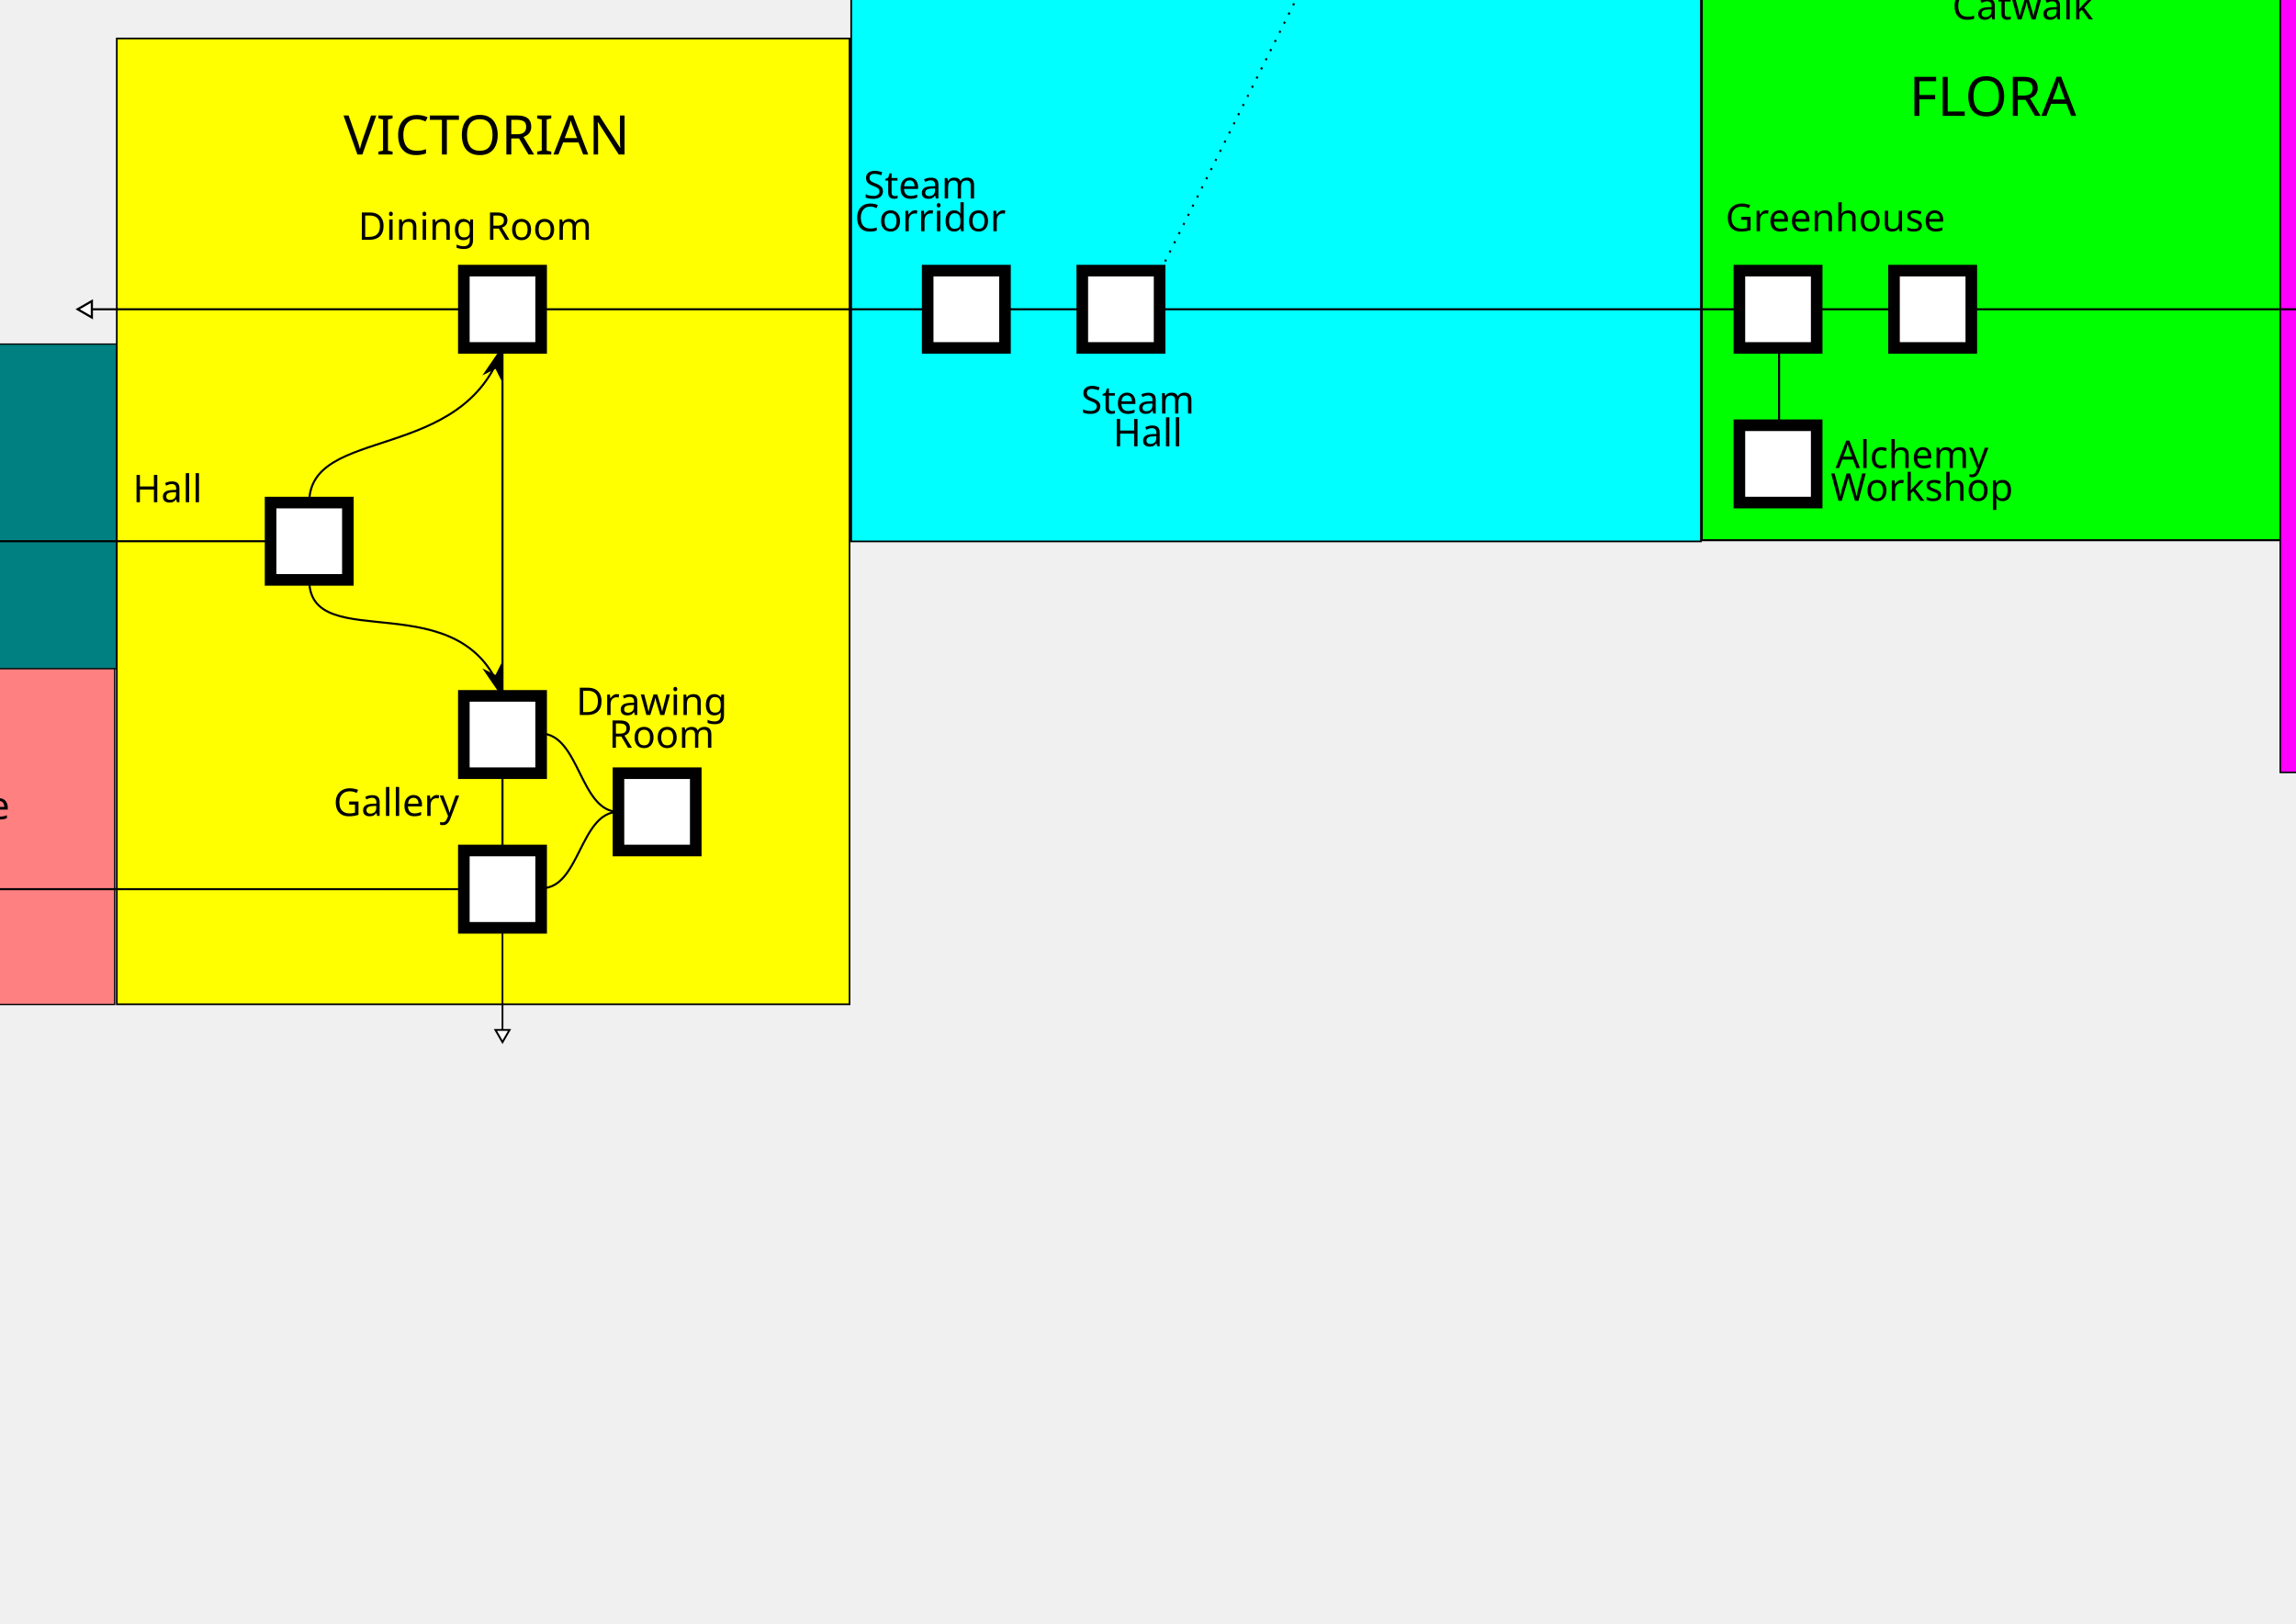
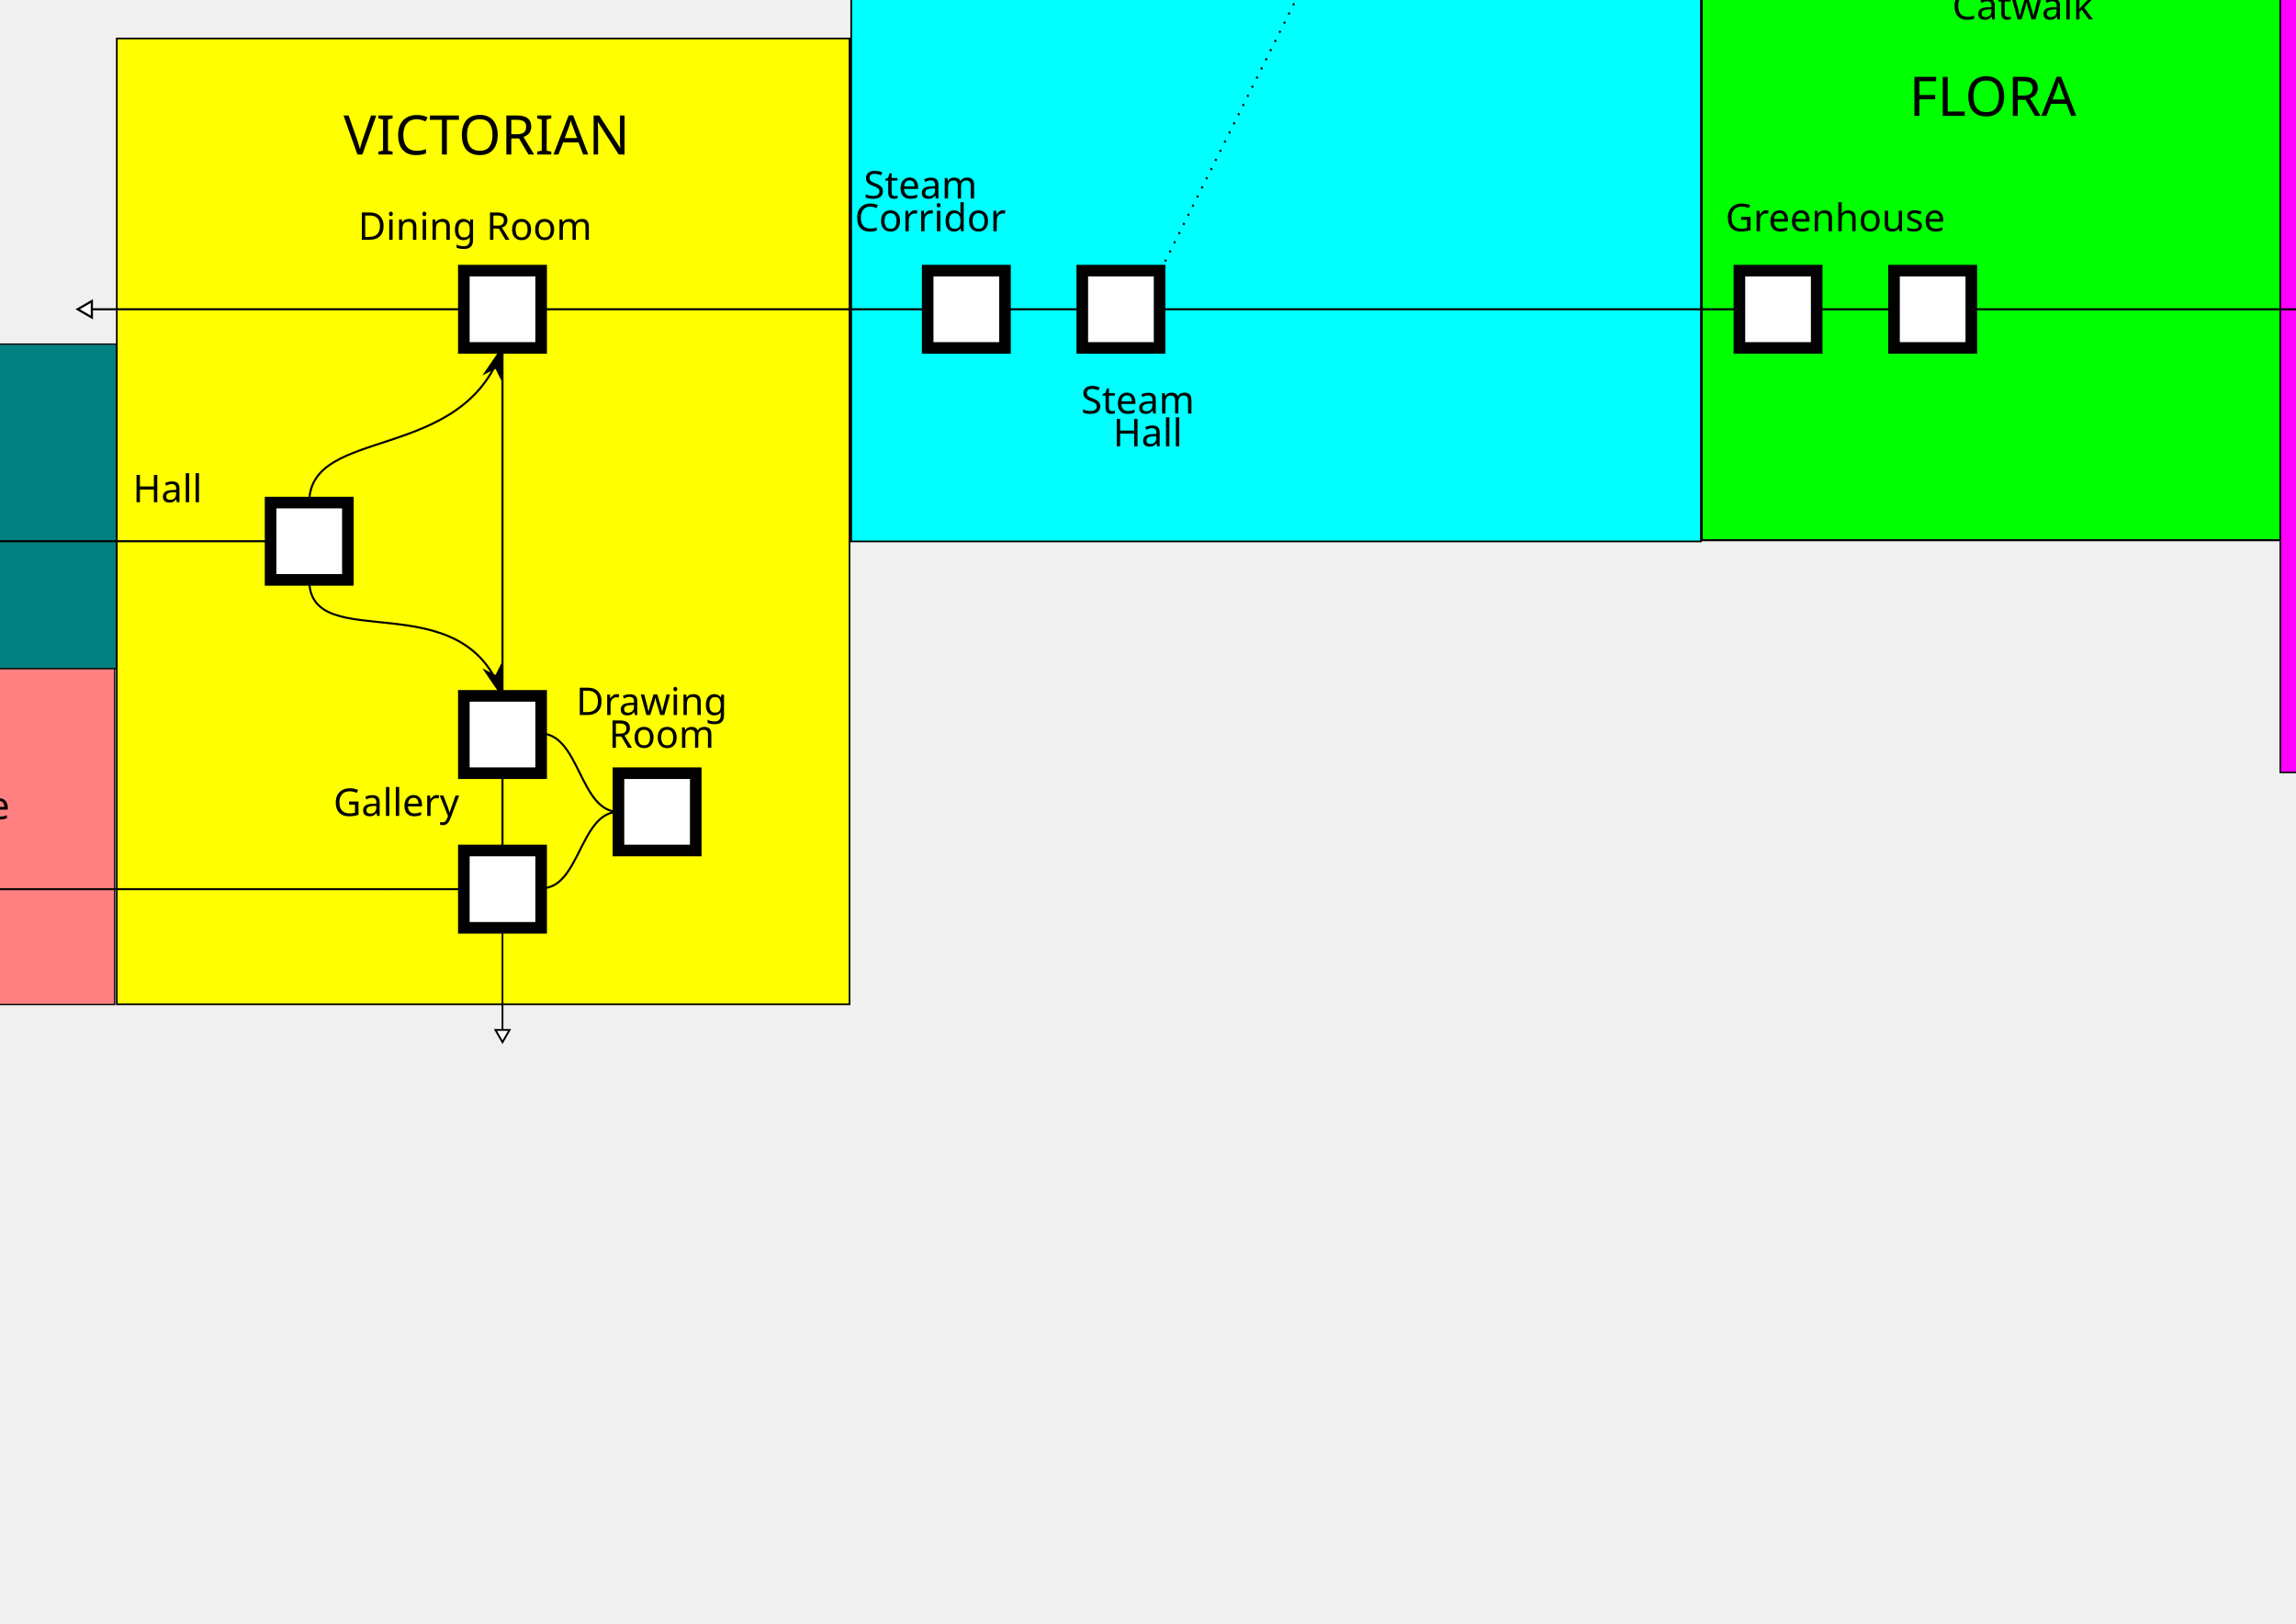
<svg xmlns="http://www.w3.org/2000/svg" width="297mm" height="210mm" viewBox="0 0 297 210" version="1.1" id="svg8">
  <defs id="defs2">
    <marker style="overflow:visible" id="marker1862" refX="0.0" refY="0.0" orient="auto">
      <path transform="scale(0.8) translate(-6,0)" style="fill-rule:evenodd;fill:#ffffff;stroke:#000000;stroke-width:1pt;stroke-opacity:1" d="M 5.77,0.0 L -2.88,5.0 L -2.88,-5.0 L 5.77,0.0 z " id="path1860" />
    </marker>
    <marker style="overflow:visible" id="marker1766" refX="0.0" refY="0.0" orient="auto">
      <path transform="scale(0.8) translate(-6,0)" style="fill-rule:evenodd;fill:#ffffff;stroke:#000000;stroke-width:1pt;stroke-opacity:1" d="M 5.77,0.0 L -2.88,5.0 L -2.88,-5.0 L 5.77,0.0 z " id="path1764" />
    </marker>
    <marker style="overflow:visible" id="marker1672" refX="0.0" refY="0.0" orient="auto">
      <path transform="scale(0.8) translate(-6,0)" style="fill-rule:evenodd;fill:#ffffff;stroke:#000000;stroke-width:1pt;stroke-opacity:1" d="M 5.77,0.0 L -2.88,5.0 L -2.88,-5.0 L 5.77,0.0 z " id="path1670" />
    </marker>
    <marker style="overflow:visible" id="EmptyTriangleOutL" refX="0.0" refY="0.0" orient="auto">
      <path transform="scale(0.8) translate(-6,0)" style="fill-rule:evenodd;fill:#ffffff;stroke:#000000;stroke-width:1pt;stroke-opacity:1" d="M 5.77,0.0 L -2.88,5.0 L -2.88,-5.0 L 5.77,0.0 z " id="path1092" />
    </marker>
    <marker style="overflow:visible" id="Tail" refX="0.0" refY="0.0" orient="auto">
      <g transform="scale(-1.2)" id="g980" style="stroke:#000000;stroke-opacity:1;fill:#000000;fill-opacity:1">
        <path style="fill:#000000;fill-rule:evenodd;stroke:#000000;stroke-width:0.8;stroke-linecap:round;stroke-opacity:1;fill-opacity:1" d="M -3.805,-3.959 L 0.544,0" id="path968" />
        <path style="fill:#000000;fill-rule:evenodd;stroke:#000000;stroke-width:0.8;stroke-linecap:round;stroke-opacity:1;fill-opacity:1" d="M -1.287,-3.959 L 3.062,0" id="path970" />
        <path style="fill:#000000;fill-rule:evenodd;stroke:#000000;stroke-width:0.8;stroke-linecap:round;stroke-opacity:1;fill-opacity:1" d="M 1.305,-3.959 L 5.654,0" id="path972" />
        <path style="fill:#000000;fill-rule:evenodd;stroke:#000000;stroke-width:0.8;stroke-linecap:round;stroke-opacity:1;fill-opacity:1" d="M -3.805,4.178 L 0.544,0.22" id="path974" />
        <path style="fill:#000000;fill-rule:evenodd;stroke:#000000;stroke-width:0.8;stroke-linecap:round;stroke-opacity:1;fill-opacity:1" d="M -1.287,4.178 L 3.062,0.22" id="path976" />
        <path style="fill:#000000;fill-rule:evenodd;stroke:#000000;stroke-width:0.8;stroke-linecap:round;stroke-opacity:1;fill-opacity:1" d="M 1.305,4.178 L 5.654,0.22" id="path978" />
      </g>
    </marker>
    <rect x="-135" y="20" width="295" height="135" id="rect1354" />
    <marker style="overflow:visible;" id="marker1256" refX="0.0" refY="0.0" orient="auto">
      <path transform="scale(0.8) rotate(180) translate(12.5,0)" style="fill-rule:evenodd;stroke:#000000;stroke-width:1pt;stroke-opacity:1;fill:#000000;fill-opacity:1" d="M 0.0,0.0 L 5.0,-5.0 L -12.5,0.0 L 5.0,5.0 L 0.0,0.0 z " id="path1254" />
    </marker>
    <marker style="overflow:visible;" id="Arrow1Lend" refX="0.0" refY="0.0" orient="auto">
      <path transform="scale(0.8) rotate(180) translate(12.5,0)" style="fill-rule:evenodd;stroke:#000000;stroke-width:1pt;stroke-opacity:1;fill:#000000;fill-opacity:1" d="M 0.0,0.0 L 5.0,-5.0 L -12.5,0.0 L 5.0,5.0 L 0.0,0.0 z " id="path935" />
    </marker>
  </defs>
  <g id="layer5">
    <rect style="fill:#ff8080;stroke:#000000;stroke-width:0.173;stroke-miterlimit:4;stroke-dasharray:none;stroke-dashoffset:0" id="rect1043" width="74.827" height="45.775" x="-59.996" y="84.138" />
    <rect style="fill:#008080;stroke:#000000;stroke-width:0.166;stroke-miterlimit:4;stroke-dasharray:none;stroke-dashoffset:0" id="rect2021" width="74.834" height="41.983" x="-59.728" y="44.5" />
    <rect style="fill:#ffff00;stroke:#000000;stroke-width:0.22;stroke-miterlimit:4;stroke-dasharray:none;stroke-dashoffset:0" id="rect2023" width="94.78" height="124.913" x="15.11" y="4.977" />
    <rect style="fill:#00ffff;stroke:#000000;stroke-width:0.216;stroke-miterlimit:4;stroke-dasharray:none;stroke-dashoffset:0" id="rect2025" width="109.916" height="139.916" x="110.108" y="-69.892" />
    <rect style="fill:#00ff00;stroke:#000000;stroke-width:0.262;stroke-miterlimit:4;stroke-dasharray:none;stroke-dashoffset:0" id="rect2027" width="74.871" height="104.738" x="220.131" y="-34.869" />
    <rect style="fill:#ff00ff;stroke:#000000;stroke-width:0.198;stroke-miterlimit:4;stroke-dasharray:none;stroke-dashoffset:0" id="rect2029" width="104.934" height="169.802" x="294.966" y="-69.901" />
    <text xml:space="preserve" style="font-style:normal;font-variant:normal;font-weight:normal;font-stretch:normal;font-size:7.056px;line-height:4.233px;font-family:Broadway;-inkscape-font-specification:'Broadway, Normal';font-variant-ligatures:normal;font-variant-caps:normal;font-variant-numeric:normal;font-variant-east-asian:normal;text-align:center;letter-spacing:0px;word-spacing:0px;writing-mode:lr-tb;text-anchor:middle;stroke-width:0.265" x="-23.263" y="54.886" id="text2033">
      <tspan id="tspan2031" x="-23.263" y="54.886" style="font-style:normal;font-variant:normal;font-weight:normal;font-stretch:normal;font-size:7.056px;font-family:Broadway;-inkscape-font-specification:'Broadway, Normal';font-variant-ligatures:normal;font-variant-caps:normal;font-variant-numeric:normal;font-variant-east-asian:normal;stroke-width:0.265">EXTERNAL</tspan>
    </text>
    <text xml:space="preserve" style="font-size:4.939px;line-height:6.048px;font-family:Broadway;-inkscape-font-specification:Broadway;text-align:center;letter-spacing:0px;word-spacing:0px;writing-mode:lr-tb;text-anchor:middle;stroke-width:0.265" x="66.162" y="19.985" id="text2037">
      <tspan id="tspan2035" x="66.162" y="19.985" style="font-style:normal;font-variant:normal;font-weight:normal;font-stretch:normal;font-size:7.056px;font-family:Broadway;-inkscape-font-specification:'Broadway, Normal';font-variant-ligatures:normal;font-variant-caps:normal;font-variant-numeric:normal;font-variant-east-asian:normal;stroke-width:0.265">VICTORIAN</tspan>
    </text>
    <text xml:space="preserve" style="font-style:normal;font-variant:normal;font-weight:normal;font-stretch:normal;font-size:7.056px;line-height:4.233px;font-family:Broadway;-inkscape-font-specification:'Broadway, Normal';font-variant-ligatures:normal;font-variant-caps:normal;font-variant-numeric:normal;font-variant-east-asian:normal;text-align:center;letter-spacing:0px;word-spacing:0px;writing-mode:lr-tb;text-anchor:middle;stroke-width:0.265" x="141.553" y="-35.193" id="text2041">
      <tspan id="tspan2039" x="141.553" y="-35.193" style="font-style:normal;font-variant:normal;font-weight:normal;font-stretch:normal;font-size:7.056px;font-family:Broadway;-inkscape-font-specification:'Broadway, Normal';font-variant-ligatures:normal;font-variant-caps:normal;font-variant-numeric:normal;font-variant-east-asian:normal;stroke-width:0.265">STEAMPUNK</tspan>
    </text>
    <text xml:space="preserve" style="font-style:normal;font-variant:normal;font-weight:normal;font-stretch:normal;font-size:7.056px;line-height:4.233px;font-family:Broadway;-inkscape-font-specification:'Broadway, Normal';font-variant-ligatures:normal;font-variant-caps:normal;font-variant-numeric:normal;font-variant-east-asian:normal;text-align:center;letter-spacing:0px;word-spacing:0px;writing-mode:lr-tb;text-anchor:middle;stroke-width:0.265" x="262.353" y="14.985" id="text2045">
      <tspan id="tspan2043" x="262.353" y="14.985" style="font-style:normal;font-variant:normal;font-weight:normal;font-stretch:normal;font-size:7.056px;font-family:Broadway;-inkscape-font-specification:'Broadway, Normal';font-variant-ligatures:normal;font-variant-caps:normal;font-variant-numeric:normal;font-variant-east-asian:normal;stroke-width:0.265">FLORA</tspan>
    </text>
    <text xml:space="preserve" style="font-style:normal;font-variant:normal;font-weight:normal;font-stretch:normal;font-size:7.056px;line-height:4.233px;font-family:Broadway;-inkscape-font-specification:'Broadway, Normal';font-variant-ligatures:normal;font-variant-caps:normal;font-variant-numeric:normal;font-variant-east-asian:normal;text-align:center;letter-spacing:0px;word-spacing:0px;writing-mode:lr-tb;text-anchor:middle;stroke-width:0.265" x="360.339" y="69.985" id="text2049">
      <tspan id="tspan2047" x="360.339" y="69.985" style="font-style:normal;font-variant:normal;font-weight:normal;font-stretch:normal;font-size:7.056px;font-family:Broadway;-inkscape-font-specification:'Broadway, Normal';font-variant-ligatures:normal;font-variant-caps:normal;font-variant-numeric:normal;font-variant-east-asian:normal;stroke-width:0.265">MEDIEVAL</tspan>
-     </text>
-     <text xml:space="preserve" style="font-size:4.939px;line-height:4.233px;font-family:Broadway;-inkscape-font-specification:Broadway;text-align:center;letter-spacing:0px;word-spacing:0px;writing-mode:lr-tb;text-anchor:middle;stroke-width:0.265" x="251.824" y="60.535" id="text1067">
-       <tspan id="tspan1065" x="251.824" y="60.535" style="stroke-width:0.265">Alchemy</tspan>
-       <tspan x="251.824" y="64.768" style="stroke-width:0.265" id="tspan1069">Workshop</tspan>
    </text>
    <text xml:space="preserve" style="font-size:4.939px;line-height:4.233px;font-family:Broadway;-inkscape-font-specification:Broadway;text-align:center;letter-spacing:0px;word-spacing:0px;writing-mode:lr-tb;text-anchor:middle;stroke-width:0.265" x="356.875" y="42.358" id="text1073">
      <tspan id="tspan1071" x="356.875" y="42.358" style="stroke-width:0.265">Great Hall</tspan>
    </text>
    <text xml:space="preserve" style="font-size:4.939px;line-height:4.233px;font-family:Broadway;-inkscape-font-specification:Broadway;text-align:center;letter-spacing:0px;word-spacing:0px;writing-mode:lr-tb;text-anchor:middle;stroke-width:0.265" x="335.66" y="91.121" id="text1077">
      <tspan id="tspan1075" x="335.66" y="91.121" style="stroke-width:0.265">Mad Science Lab</tspan>
    </text>
    <text xml:space="preserve" style="font-style:normal;font-variant:normal;font-weight:normal;font-stretch:normal;font-size:7.056px;line-height:4.233px;font-family:Broadway;-inkscape-font-specification:'Broadway, Normal';font-variant-ligatures:normal;font-variant-caps:normal;font-variant-numeric:normal;font-variant-east-asian:normal;text-align:center;letter-spacing:0px;word-spacing:0px;writing-mode:lr-tb;text-anchor:middle;stroke-width:0.265" x="-23.974" y="97.285" id="text1048">
      <tspan id="tspan1046" x="-23.974" y="97.285" style="font-style:normal;font-variant:normal;font-weight:normal;font-stretch:normal;font-size:7.056px;font-family:Broadway;-inkscape-font-specification:'Broadway, Normal';font-variant-ligatures:normal;font-variant-caps:normal;font-variant-numeric:normal;font-variant-east-asian:normal;stroke-width:0.265">THEATRE</tspan>
    </text>
    <rect style="fill:#d3bc5f;stroke:#000000;stroke-width:0.128;stroke-miterlimit:4;stroke-dasharray:none;stroke-dashoffset:0" id="rect1050" width="75.005" height="24.922" x="190.012" y="-94.936" />
    <text xml:space="preserve" style="font-style:normal;font-variant:normal;font-weight:normal;font-stretch:normal;font-size:7.056px;line-height:4.233px;font-family:Broadway;-inkscape-font-specification:'Broadway, Normal';font-variant-ligatures:normal;font-variant-caps:normal;font-variant-numeric:normal;font-variant-east-asian:normal;text-align:center;letter-spacing:0px;word-spacing:0px;writing-mode:lr-tb;text-anchor:middle;stroke-width:0.265" x="242.622" y="-75.141" id="text1054">
      <tspan id="tspan1052" x="242.622" y="-75.141" style="font-style:normal;font-variant:normal;font-weight:normal;font-stretch:normal;font-size:7.056px;font-family:Broadway;-inkscape-font-specification:'Broadway, Normal';font-variant-ligatures:normal;font-variant-caps:normal;font-variant-numeric:normal;font-variant-east-asian:normal;stroke-width:0.265">WEIRD</tspan>
    </text>
  </g>
  <g id="layer4">
    <rect style="display:inline;fill:#ffffff;stroke:#000000;stroke-width:1.5" id="rect1496" width="10" height="10" x="300" y="85" />
    <path style="fill:none;stroke:#000000;stroke-width:0.265;stroke-linecap:butt;stroke-linejoin:miter;stroke-miterlimit:4;stroke-dasharray:0.265, 1.058;stroke-dashoffset:0;stroke-opacity:1" d="M 335,35 355,-5" id="path1500" />
    <path style="fill:none;stroke:#000000;stroke-width:0.265;stroke-linecap:butt;stroke-linejoin:miter;stroke-miterlimit:4;stroke-dasharray:0.265, 1.058;stroke-dashoffset:0;stroke-opacity:1" d="M 310,85 330,45" id="path1502" />
    <path style="fill:none;stroke:#000000;stroke-width:0.265;stroke-linecap:butt;stroke-linejoin:miter;stroke-miterlimit:4;stroke-dasharray:0.265, 1.058;stroke-dashoffset:0;stroke-opacity:1" d="M 365,-15 385,-55" id="path1504" />
    <path style="fill:none;stroke:#000000;stroke-width:0.265;stroke-linecap:butt;stroke-linejoin:miter;stroke-miterlimit:4;stroke-dasharray:0.265, 1.058;stroke-dashoffset:0;stroke-opacity:1" d="M 150.118,35 170.118,-5" id="path1506" />
    <path style="fill:none;stroke:#000000;stroke-width:0.265;stroke-linecap:butt;stroke-linejoin:miter;stroke-miterlimit:4;stroke-dasharray:0.265, 1.058;stroke-dashoffset:0;stroke-opacity:1" d="M 180,-15 200,-55" id="path1508" />
  </g>
  <g id="layer1" style="display:inline">
    <rect style="fill:#ffffff;stroke:#000000;stroke-width:1.5" id="rect849" width="10" height="10" x="60" y="35" />
    <rect style="fill:#ffffff;stroke:#000000;stroke-width:1.5" id="rect851" width="10" height="10" x="60" y="90" />
    <rect style="fill:#ffffff;stroke:#000000;stroke-width:1.5" id="rect853" width="10" height="10" x="60" y="110" />
    <rect style="fill:#ffffff;stroke:#000000;stroke-width:1.5" id="rect855" width="10" height="10" x="-20" y="110" />
    <rect style="fill:#ffffff;stroke:#000000;stroke-width:1.5" id="rect857" width="10" height="10" x="-40" y="110" />
    <rect style="fill:#ffffff;stroke:#000000;stroke-width:1.5" id="rect859" width="10" height="10" x="80" y="100" />
    <rect style="fill:#ffffff;stroke:#000000;stroke-width:1.5" id="rect861" width="10" height="10" x="35" y="65" />
    <rect style="fill:#ffffff;stroke:#000000;stroke-width:1.5" id="rect863" width="10" height="10" x="-20" y="65" />
    <rect style="fill:#ffffff;stroke:#000000;stroke-width:1.5" id="rect865" width="10.168" height="9.65" x="-40.168" y="65" />
    <path style="fill:none;stroke:#000000;stroke-width:0.265px;stroke-linecap:butt;stroke-linejoin:miter;stroke-opacity:1" d="m 65,45 v 45" id="path910" />
    <path style="fill:#ffffff;stroke:#000000;stroke-width:0.265px;stroke-linecap:butt;stroke-linejoin:miter;stroke-opacity:1" d="m 65,100 v 10" id="path912" />
    <path style="fill:none;stroke:#000000;stroke-width:0.265px;stroke-linecap:butt;stroke-linejoin:miter;stroke-opacity:1" d="m 50,115 c 2.038,0.629 2.038,0.629 0,0" id="path914" />
    <path style="fill:none;stroke:#000000;stroke-width:0.265px;stroke-linecap:butt;stroke-linejoin:miter;stroke-opacity:1" d="m 60,115 -70,0" id="path916" />
    <path style="fill:none;stroke:#000000;stroke-width:0.265px;stroke-linecap:butt;stroke-linejoin:miter;stroke-opacity:1" d="m -20,110 c -3.12,-3.511 -6.395,-4.465 -10,0" id="path918" />
    <path style="fill:none;stroke:#000000;stroke-width:0.265px;stroke-linecap:butt;stroke-linejoin:miter;stroke-opacity:1" d="m 70,40 h 50" id="path920" />
    <circle id="path922" style="fill:#000000;stroke:#000000;stroke-width:0.265" cx="-29.699" cy="70.115" r="0.142" />
    <circle id="path924" style="fill:#000000;stroke:#000000;stroke-width:0.265" cx="-20.628" cy="70.115" r="0.142" />
    <path style="fill:none;stroke:#000000;stroke-width:0.265px;stroke-linecap:butt;stroke-linejoin:miter;stroke-opacity:1" d="m -30,70 h 10" id="path926" />
    <path style="fill:none;stroke:#000000;stroke-width:0.265px;stroke-linecap:butt;stroke-linejoin:miter;stroke-opacity:1" d="m -10,70 45,-10e-7" id="path928" />
    <path style="fill:none;stroke:#000000;stroke-width:0.265;stroke-linecap:butt;stroke-linejoin:miter;stroke-miterlimit:4;stroke-dasharray:none;stroke-opacity:1;marker-end:url(#Arrow1Lend)" d="M 40,65 C 40,55 60,60 65,45" id="path930" />
    <path style="fill:none;stroke:#000000;stroke-width:0.265;stroke-linecap:butt;stroke-linejoin:miter;stroke-miterlimit:4;stroke-dasharray:none;stroke-opacity:1;marker-end:url(#marker1256)" d="m 40,75 c 0,10 20,0 25,15" id="path1252" />
    <text xml:space="preserve" style="font-size:4.939px;line-height:4.233px;font-family:Broadway;-inkscape-font-specification:Broadway;text-align:center;letter-spacing:0px;word-spacing:0px;writing-mode:lr-tb;text-anchor:middle;stroke-width:0.265" x="-34.884" y="62.412" id="text1306">
      <tspan id="tspan1304" x="-34.884" y="62.412" style="stroke-width:0.265">Street</tspan>
    </text>
    <text xml:space="preserve" style="font-size:4.939px;line-height:4.233px;font-family:Broadway;-inkscape-font-specification:Broadway;text-align:center;letter-spacing:0px;word-spacing:0px;writing-mode:lr-tb;text-anchor:middle;stroke-width:0.265" x="-13.181" y="61.879" id="text1310">
      <tspan id="tspan1308" x="-13.181" y="61.879" style="stroke-width:0.265">Garden</tspan>
    </text>
    <text xml:space="preserve" style="font-size:4.939px;line-height:4.233px;font-family:Broadway;-inkscape-font-specification:Broadway;text-align:center;letter-spacing:0px;word-spacing:0px;writing-mode:lr-tb;text-anchor:middle;stroke-width:0.265" x="24.875" y="64.947" id="text1314">
      <tspan id="tspan1312" x="24.875" y="64.947" style="stroke-width:0.265">Hall</tspan>
    </text>
    <text xml:space="preserve" style="font-size:4.939px;line-height:4.233px;font-family:Broadway;-inkscape-font-specification:Broadway;text-align:center;letter-spacing:0px;word-spacing:0px;writing-mode:lr-tb;text-anchor:middle;stroke-width:0.265" x="64.656" y="31.016" id="text1318">
      <tspan id="tspan1316" x="64.656" y="31.016" style="stroke-width:0.265">Dining Room</tspan>
    </text>
    <text xml:space="preserve" style="font-size:4.939px;line-height:4.233px;font-family:Broadway;-inkscape-font-specification:Broadway;text-align:center;letter-spacing:0px;word-spacing:0px;writing-mode:lr-tb;text-anchor:middle;stroke-width:0.265" x="54.479" y="105.525" id="text1322">
      <tspan id="tspan1320" x="54.479" y="105.525" style="stroke-width:0.265">Gallery</tspan>
    </text>
    <text xml:space="preserve" style="font-size:4.939px;line-height:4.233px;font-family:Broadway;-inkscape-font-specification:Broadway;text-align:center;letter-spacing:0px;word-spacing:0px;writing-mode:lr-tb;text-anchor:middle;stroke-width:0.265" x="-4.467" y="105.942" id="text1330">
      <tspan id="tspan1328" x="-4.467" y="105.942" style="stroke-width:0.265">Theatre</tspan>
    </text>
    <text xml:space="preserve" style="font-size:4.939px;line-height:4.233px;font-family:Broadway;-inkscape-font-specification:Broadway;text-align:center;letter-spacing:0px;word-spacing:0px;writing-mode:lr-tb;text-anchor:middle;stroke-width:0.265" x="-41.032" y="104.882" id="text1334">
      <tspan id="tspan1332" x="-41.032" y="104.882" style="stroke-width:0.265">Stage</tspan>
    </text>
    <rect style="fill:#ffffff;stroke:#000000;stroke-width:1.5" id="rect871" width="10" height="10" x="225" y="35" />
    <rect style="fill:#ffffff;stroke:#000000;stroke-width:1.5" id="rect873" width="10" height="10" x="245" y="35" />
    <rect style="fill:#ffffff;stroke:#000000;stroke-width:1.5" id="rect875" width="10" height="10" x="330" y="35" />
    <rect style="fill:#ffffff;stroke:#000000;stroke-width:1.5" id="rect867" width="10" height="10" x="120" y="35" />
    <rect style="fill:#ffffff;stroke:#000000;stroke-width:1.5" id="rect869" width="10" height="10" x="140" y="35" />
    <path style="fill:none;stroke:#000000;stroke-width:0.265px;stroke-linecap:butt;stroke-linejoin:miter;stroke-opacity:1" d="m 130,40 c 0.197,-0.041 0.632,0.073 0.591,-0.124 -0.041,-0.197 -0.394,0.082 -0.591,0.124" id="path894" />
    <path style="fill:none;stroke:#000000;stroke-width:0.265px;stroke-linecap:butt;stroke-linejoin:miter;stroke-opacity:1" d="M 140,40 H 130" id="path896" />
    <text xml:space="preserve" style="font-size:4.939px;line-height:4.233px;font-family:Broadway;-inkscape-font-specification:Broadway;text-align:center;letter-spacing:0px;word-spacing:0px;writing-mode:lr-tb;text-anchor:middle;stroke-width:0.265" x="151.673" y="53.482" id="text1342">
      <tspan id="tspan1340" x="151.673" y="53.482" style="stroke-width:0.265">Steam</tspan>
      <tspan x="151.673" y="57.716" style="stroke-width:0.265" id="tspan1047">Hall</tspan>
    </text>
    <path style="fill:none;stroke:#000000;stroke-width:0.265px;stroke-linecap:butt;stroke-linejoin:miter;stroke-opacity:1" d="m 150,40 h 75" id="path898" />
    <path style="fill:none;stroke:#000000;stroke-width:0.265px;stroke-linecap:butt;stroke-linejoin:miter;stroke-opacity:1" d="m 235,40 h 10" id="path900" />
    <path style="fill:none;stroke:#000000;stroke-width:0.265px;stroke-linecap:butt;stroke-linejoin:miter;stroke-opacity:1" d="m 255,40 h 75" id="path908" />
    <text xml:space="preserve" style="font-size:4.939px;line-height:4.233px;font-family:Broadway;-inkscape-font-specification:Broadway;text-align:center;letter-spacing:0px;word-spacing:0px;writing-mode:lr-tb;text-anchor:middle;stroke-width:0.265" x="123.562" y="25.668" id="text1338">
      <tspan id="tspan1336" x="123.562" y="25.668" style="stroke-width:0.265">Steam</tspan>
      <tspan x="123.562" y="29.901" style="stroke-width:0.265" id="tspan1045">Corridor</tspan>
    </text>
    <path style="fill:none;stroke:#000000;stroke-width:0.265px;stroke-linecap:butt;stroke-linejoin:miter;stroke-opacity:1" d="m 65,120 c -0.192,2.144 -0.192,2.144 0,0" id="path1510" />
    <path style="fill:none;stroke:#000000;stroke-width:0.228;stroke-linecap:butt;stroke-linejoin:miter;stroke-miterlimit:4;stroke-dasharray:none;stroke-opacity:1;marker-end:url(#EmptyTriangleOutL)" d="m 65,120 v 14.827" id="path1512" />
    <path style="fill:none;stroke:#000000;stroke-width:0.265;stroke-linecap:butt;stroke-linejoin:miter;stroke-miterlimit:4;stroke-dasharray:none;stroke-opacity:1;marker-end:url(#marker1766)" d="M 60,40 H 10" id="path1762" />
    <text xml:space="preserve" style="font-size:4.939px;line-height:4.233px;font-family:Broadway;-inkscape-font-specification:Broadway;text-align:center;letter-spacing:0px;word-spacing:0px;writing-mode:lr-tb;text-anchor:middle;stroke-width:0.265" x="88.792" y="92.477" id="text1037">
      <tspan id="tspan1035" x="88.792" y="92.477" style="stroke-width:0.265">Drawing</tspan>
      <tspan x="88.792" y="96.711" style="stroke-width:0.265" id="tspan1039">Room</tspan>
    </text>
    <path style="fill:none;stroke:#000000;stroke-width:0.265px;stroke-linecap:butt;stroke-linejoin:miter;stroke-opacity:1" d="M 80,105 C 75,105 75,95 70,94.868" id="path1041" />
    <path style="fill:none;stroke:#000000;stroke-width:0.265px;stroke-linecap:butt;stroke-linejoin:miter;stroke-opacity:1" d="m 80,105 c -5,0 -5,10 -10,9.868" id="path1043" />
-     <rect style="fill:#ffffff;stroke:#000000;stroke-width:1.5" id="rect1061" width="10" height="10" x="225" y="55" />
    <rect style="fill:#ffffff;stroke:#000000;stroke-width:1.5" id="rect1056" width="10" height="10" x="200" y="-85" />
    <path style="fill:none;stroke:#000000;stroke-width:0.265px;stroke-linecap:butt;stroke-linejoin:miter;stroke-opacity:1" d="m -20.099,120.134 c -3.133,3.914 -6.41,3.733 -10,0" id="path1657" />
  </g>
  <g id="layer2">
    <rect style="fill:#ffffff;stroke:#000000;stroke-width:1.5" id="rect880" width="10" height="10" x="170" y="-15" />
    <rect style="fill:#ffffff;stroke:#000000;stroke-width:1.5" id="rect882" width="10" height="10" x="250" y="-15" />
    <rect style="fill:#ffffff;stroke:#000000;stroke-width:1.5" id="rect884" width="10" height="10" x="270" y="-15" />
    <rect style="fill:#ffffff;stroke:#000000;stroke-width:1.5" id="rect886" width="10" height="10" x="355" y="-15" />
    <path style="fill:none;stroke:#000000;stroke-width:0.265px;stroke-linecap:butt;stroke-linejoin:miter;stroke-opacity:1" d="m 180.014,-10.353 c 2.847,0.296 2.847,0.296 0,0" id="path890" />
    <path style="fill:none;stroke:#000000;stroke-width:0.256px;stroke-linecap:butt;stroke-linejoin:miter;stroke-opacity:1" d="m 180,-10 h 70" id="path892" />
    <path style="fill:none;stroke:#000000;stroke-width:0.265px;stroke-linecap:butt;stroke-linejoin:miter;stroke-opacity:1" d="m 260,-10 c 2.655,-0.46 2.655,-0.46 0,0" id="path902" />
    <path style="fill:none;stroke:#000000;stroke-width:0.265px;stroke-linecap:butt;stroke-linejoin:miter;stroke-opacity:1" d="m 260,-10 h 10" id="path904" />
    <path style="fill:none;stroke:#000000;stroke-width:0.265px;stroke-linecap:butt;stroke-linejoin:miter;stroke-opacity:1" d="m 280,-10 h 75" id="path906" />
    <text xml:space="preserve" style="font-size:4.939px;line-height:4.233px;font-family:Broadway;-inkscape-font-specification:Broadway;text-align:center;letter-spacing:0px;word-spacing:0px;writing-mode:lr-tb;text-anchor:middle;stroke-width:0.265" x="156.67" y="-13.52" id="text1346">
      <tspan id="tspan1344" x="156.67" y="-13.52" style="stroke-width:0.265">Upper</tspan>
      <tspan x="156.67" y="-9.286" style="stroke-width:0.265" id="tspan1053">Steam</tspan>
      <tspan x="156.67" y="-5.053" style="stroke-width:0.265" id="tspan1055">Hall</tspan>
    </text>
    <text xml:space="preserve" style="font-size:4.939px;line-height:4.233px;font-family:Broadway;-inkscape-font-specification:Broadway;text-align:center;letter-spacing:0px;word-spacing:0px;writing-mode:lr-tb;text-anchor:middle;stroke-width:0.265" x="264.873" y="2.51" id="text1350">
      <tspan id="tspan1348" x="264.873" y="2.51" style="stroke-width:0.265">Catwalk</tspan>
    </text>
    <text xml:space="preserve" id="text1352" style="font-size:4.939px;line-height:4.233px;font-family:Broadway;-inkscape-font-specification:Broadway;text-align:center;letter-spacing:0px;word-spacing:0px;writing-mode:lr-tb;white-space:pre;shape-inside:url(#rect1354);" />
    <text xml:space="preserve" style="font-size:4.939px;line-height:4.233px;font-family:Broadway;-inkscape-font-specification:Broadway;text-align:center;letter-spacing:0px;word-spacing:0px;writing-mode:lr-tb;text-anchor:middle;stroke-width:0.265" x="332.895" y="-14.25" id="text1464">
      <tspan id="tspan1462" x="332.895" y="-14.25" style="stroke-width:0.265">Great Gallery</tspan>
    </text>
    <rect style="fill:#ffffff;stroke:#000000;stroke-width:1.5" id="rect1470" width="10" height="10" x="355" y="-35" />
    <rect style="fill:#ffffff;stroke:#000000;stroke-width:1.5" id="rect1472" width="10" height="10" x="355" y="5" />
    <text xml:space="preserve" style="font-size:4.939px;line-height:4.233px;font-family:Broadway;-inkscape-font-specification:Broadway;text-align:center;letter-spacing:0px;word-spacing:0px;writing-mode:lr-tb;text-anchor:middle;stroke-width:0.265" x="374.811" y="11.22" id="text1476">
      <tspan id="tspan1474" x="374.811" y="11.22" style="stroke-width:0.265">Solar</tspan>
    </text>
    <text xml:space="preserve" style="font-size:4.939px;line-height:4.233px;font-family:Broadway;-inkscape-font-specification:Broadway;text-align:center;letter-spacing:0px;word-spacing:0px;writing-mode:lr-tb;text-anchor:middle;stroke-width:0.265" x="341.429" y="-28.069" id="text1480">
      <tspan id="tspan1478" x="341.429" y="-28.069" style="stroke-width:0.265">Nursery</tspan>
    </text>
    <path style="display:inline;fill:none;stroke:#000000;stroke-width:0.265;stroke-linecap:butt;stroke-linejoin:miter;stroke-miterlimit:4;stroke-dasharray:none;stroke-opacity:1;marker-end:url(#marker1672)" d="M 175,-15 V -75" id="path1668" />
    <path style="display:inline;fill:none;stroke:#000000;stroke-width:0.236;stroke-linecap:butt;stroke-linejoin:miter;stroke-miterlimit:4;stroke-dasharray:none;stroke-opacity:1;marker-end:url(#marker1862)" d="m 365,-10 h 39.814" id="path1858" />
    <path style="fill:none;stroke:#000000;stroke-width:0.265px;stroke-linecap:butt;stroke-linejoin:miter;stroke-opacity:1" d="M 360,-15 V -25" id="path2093" />
    <path style="fill:none;stroke:#000000;stroke-width:0.265px;stroke-linecap:butt;stroke-linejoin:miter;stroke-opacity:1" d="M 359.868,5 V -5" id="path2095" />
    <text xml:space="preserve" style="font-size:4.939px;line-height:4.233px;font-family:Broadway;-inkscape-font-specification:Broadway;text-align:center;letter-spacing:0px;word-spacing:0px;writing-mode:lr-tb;text-anchor:middle;stroke-width:0.265" x="240.624" y="29.901" id="text1059">
      <tspan id="tspan1057" x="240.624" y="29.901" style="stroke-width:0.265">Greenhouse</tspan>
    </text>
-     <path style="fill:none;stroke:#000000;stroke-width:0.265px;stroke-linecap:butt;stroke-linejoin:miter;stroke-opacity:1" d="M 230.132,55 V 45" id="path1063" />
    <text xml:space="preserve" style="font-size:4.939px;line-height:4.233px;font-family:Broadway;-inkscape-font-specification:Broadway;text-align:center;letter-spacing:0px;word-spacing:0px;writing-mode:lr-tb;text-anchor:middle;stroke-width:0.265" x="210.788" y="-88.137" id="text1060">
      <tspan id="tspan1058" x="210.788" y="-88.137" style="stroke-width:0.265">Weird Room</tspan>
    </text>
    <path style="fill:none;stroke:#000000;stroke-width:0.265px;stroke-linecap:butt;stroke-linejoin:miter;stroke-opacity:1" d="M 205.132,-65 V -75" id="path1062" />
  </g>
  <g id="layer3">
    <rect style="fill:#ffffff;stroke:#000000;stroke-width:1.5" id="rect1483" width="10" height="10" x="200" y="-65" />
    <rect style="fill:#ffffff;stroke:#000000;stroke-width:1.5" id="rect1486" width="10" height="10" x="385" y="-65" />
    <text xml:space="preserve" style="font-size:4.939px;line-height:4.233px;font-family:Broadway;-inkscape-font-specification:Broadway;text-align:center;letter-spacing:0px;word-spacing:0px;writing-mode:lr-tb;text-anchor:middle;stroke-width:0.265" x="205.529" y="-48.52" id="text1490">
      <tspan id="tspan1488" x="205.529" y="-48.52" style="stroke-width:0.265">Steam</tspan>
      <tspan x="205.529" y="-44.286" style="stroke-width:0.265" id="tspan1049">Control</tspan>
      <tspan x="205.529" y="-40.053" style="stroke-width:0.265" id="tspan1051">Room</tspan>
    </text>
    <text xml:space="preserve" style="font-size:4.939px;line-height:4.233px;font-family:Broadway;-inkscape-font-specification:Broadway;text-align:center;letter-spacing:0px;word-spacing:0px;writing-mode:lr-tb;text-anchor:middle;stroke-width:0.265" x="358.473" y="-56.518" id="text1494">
      <tspan id="tspan1492" x="358.473" y="-56.518" style="stroke-width:0.265">Observatory</tspan>
    </text>
  </g>
</svg>
